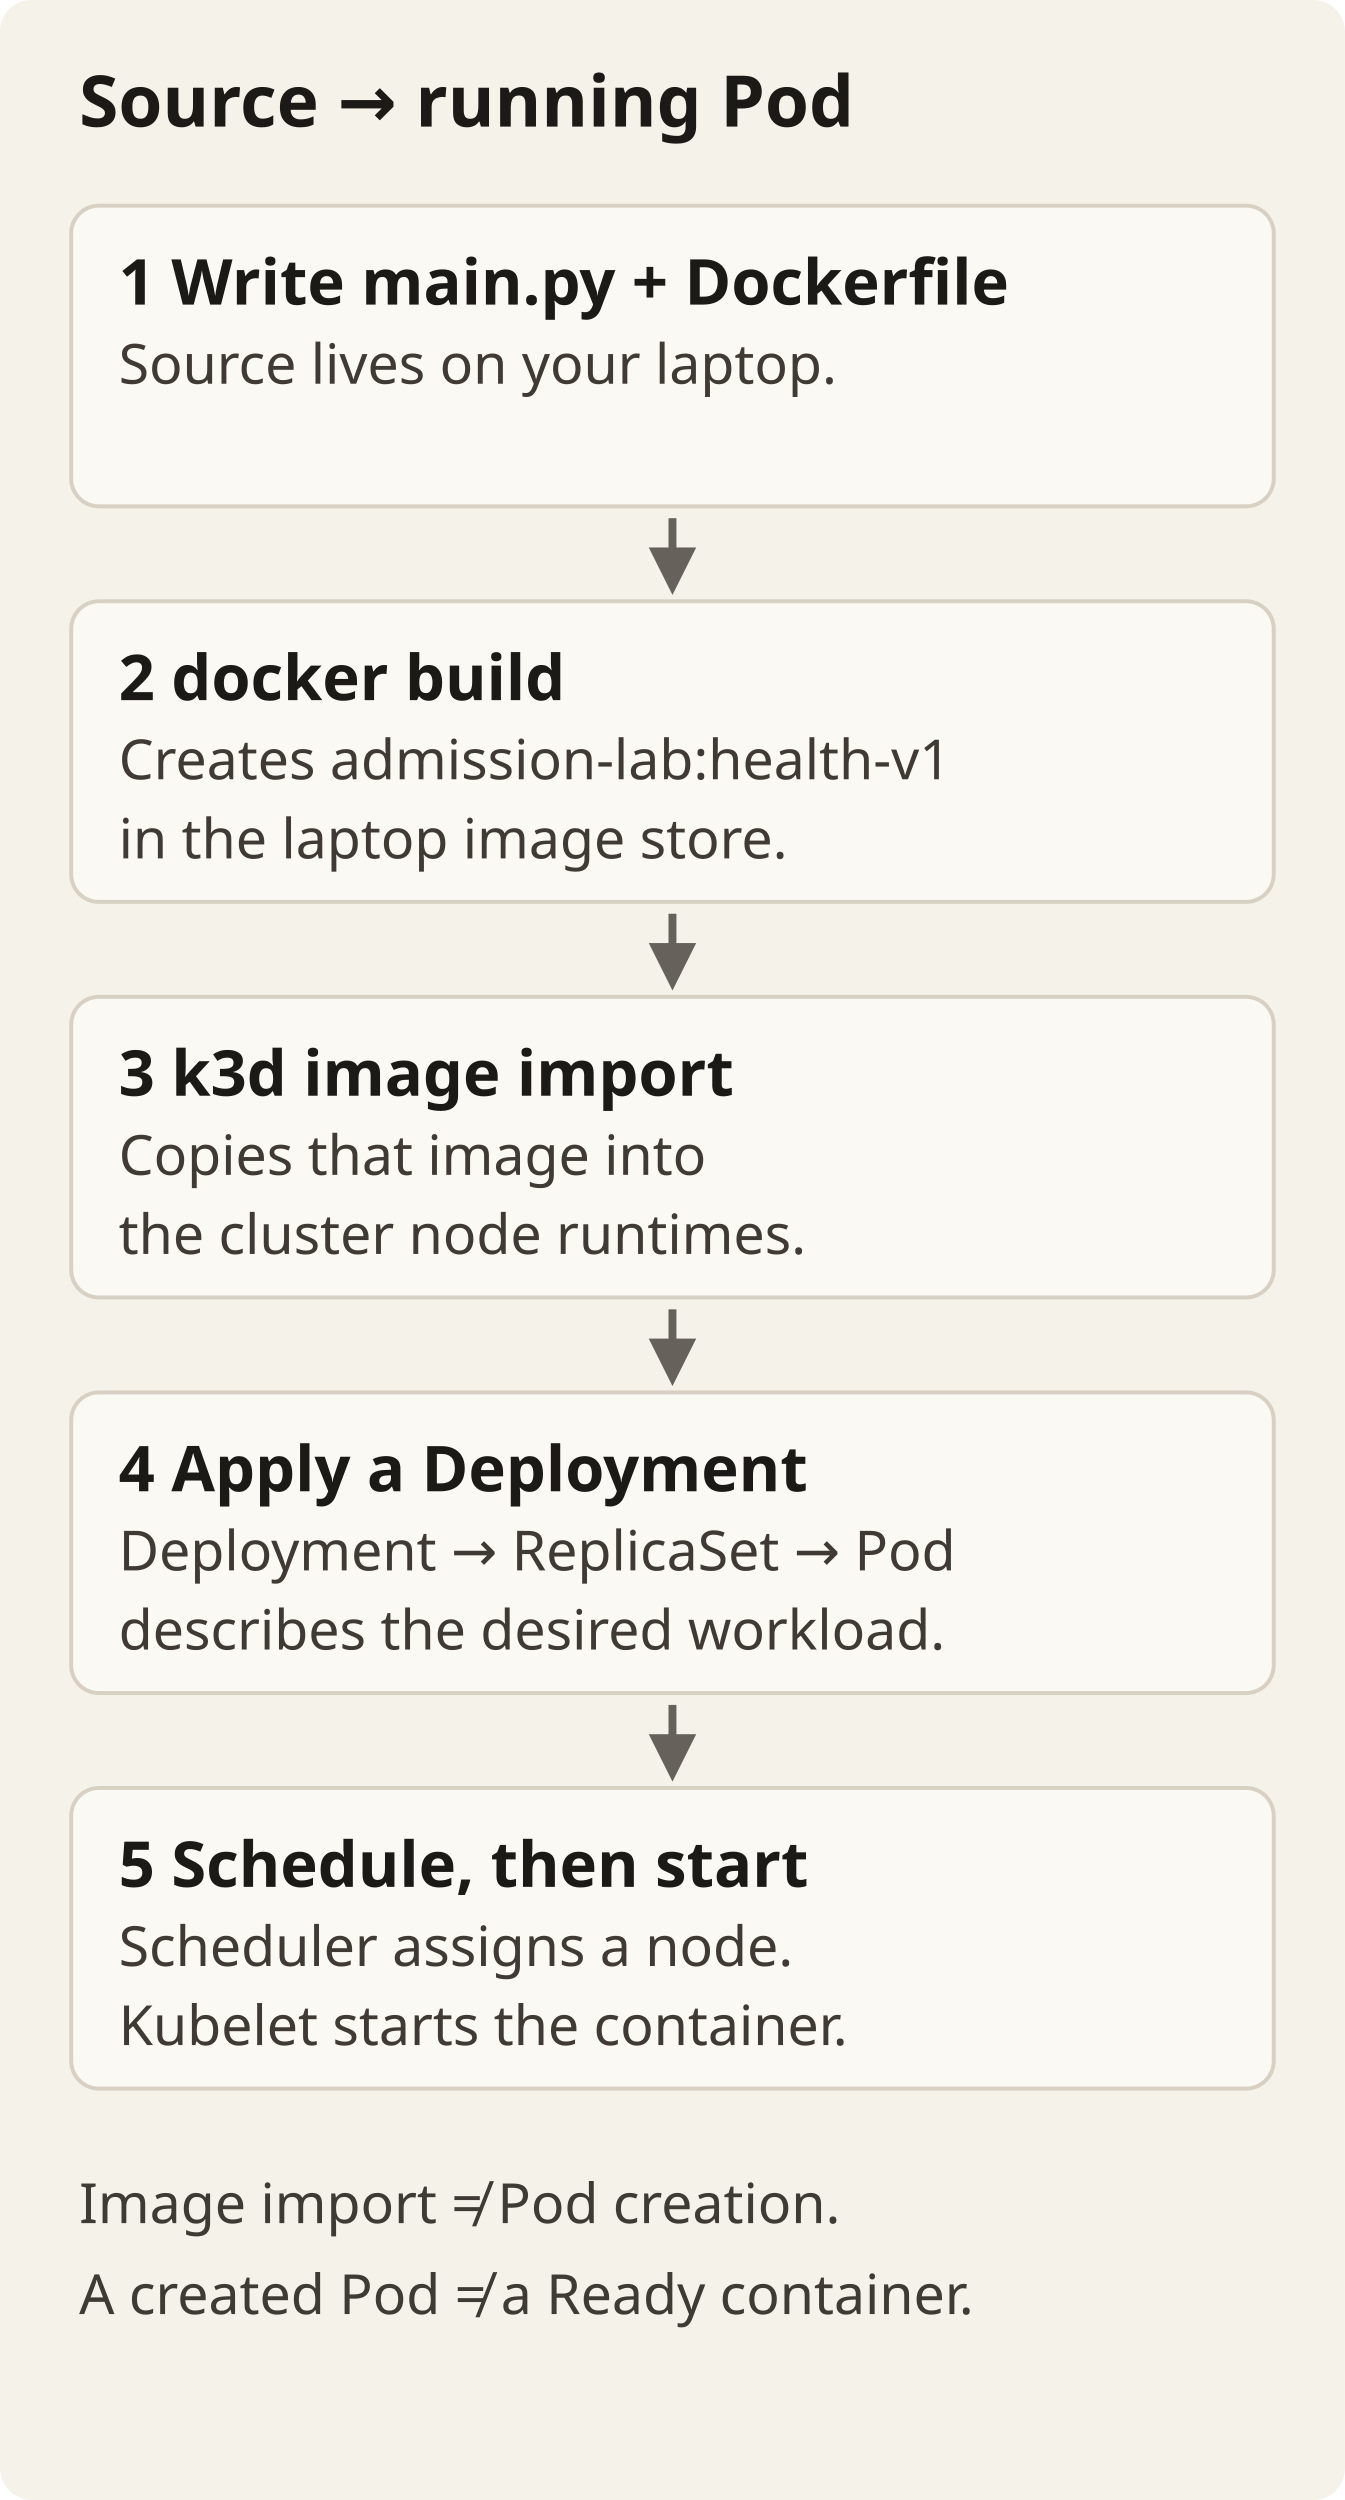
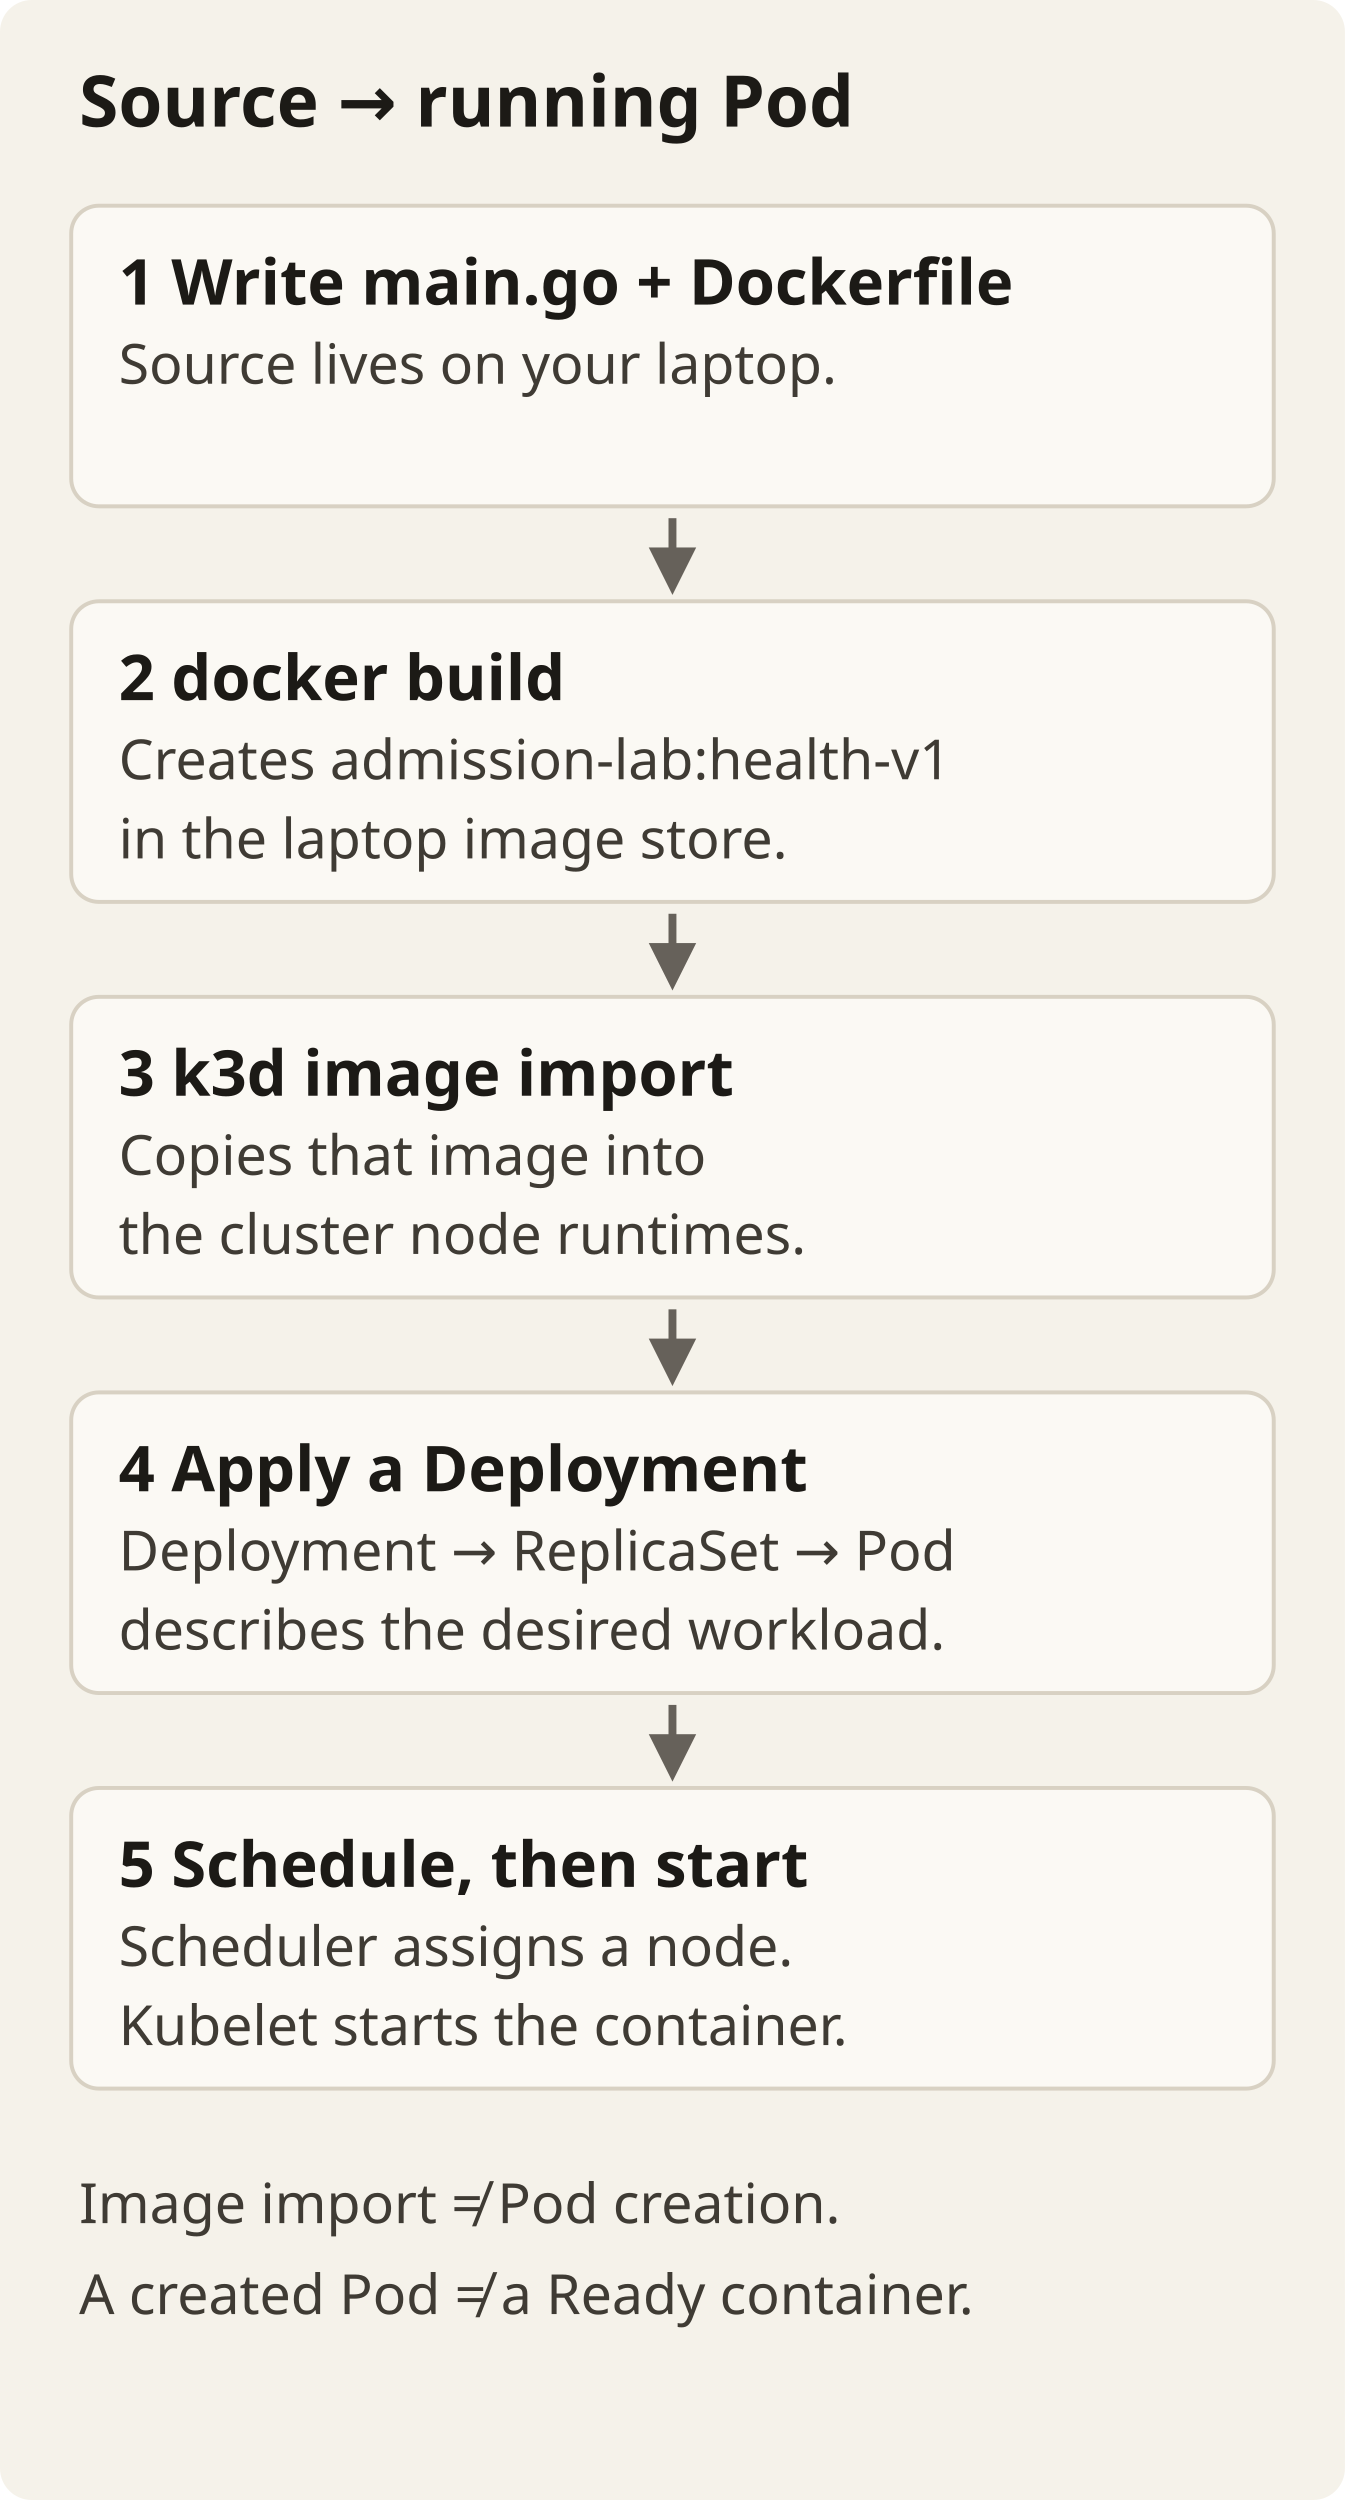
<svg xmlns="http://www.w3.org/2000/svg" width="340" height="632" viewBox="0 0 340 632" role="img" aria-labelledby="title desc">
  <style>.box{fill:#fbf9f4;stroke:#d8d1c3}.title{font:600 18px sans-serif;fill:#1c1a16}.label{font:600 16px sans-serif;fill:#1c1a16}.note{font:14px sans-serif;fill:#3f3b34}.arrow{stroke:#66615a;stroke-width:2;fill:none}.highlight{fill:#cfe0d2;opacity:0}@media (prefers-color-scheme:dark){[fill="#f5f2ea"]{fill:#1b1a17}.box{fill:#22201c;stroke:#57524a}text,.title,.label{fill:#ebe6da}.note{fill:#cfc9bc}.arrow,.wire{stroke:#a29c8f}[fill="#66615a"]{fill:#a29c8f}[stroke="#66615a"]{stroke:#a29c8f}.highlight{fill:#34493b}[fill="#ede8dd"]{fill:#2a2823}[stroke="#d8d1c3"]{stroke:#57524a}[fill="#e3eae1"]{fill:#26332c}[stroke="#9bb5a3"]{stroke:#4f6b5a}.call{stroke:#9bc4a8}[fill="#23523e"]{fill:#9bc4a8}[fill="#f3e6cc"]{fill:#3a3022}[stroke="#b9975a"]{stroke:#8a7346}}</style>
  <defs>
    <marker id="arrow" viewBox="0 0 10 10" refX="8" refY="5" markerWidth="6" markerHeight="6" orient="auto-start-reverse">
      <path d="M 0 0 L 10 5 L 0 10 z" fill="#66615a" />
    </marker>
  </defs>
  <rect width="340" height="632" rx="8" fill="#f5f2ea" />
  <text x="20" y="32" class="title">Source → running Pod</text>
  <rect x="18" y="52" width="304" height="76" rx="7" class="box" />
-   <text x="30" y="77" class="label">1  Write main.py + Dockerfile</text>
+   <text x="30" y="77" class="label">1  Write main.go + Dockerfile</text>
  <text x="30" y="97" class="note">Source lives on your laptop.</text>
  <path d="M170 131 V148" class="arrow" marker-end="url(#arrow)" />
  <rect x="18" y="152" width="304" height="76" rx="7" class="box" />
  <text x="30" y="177" class="label">2  docker build</text>
  <text x="30" y="197" class="note">Creates admission-lab:health-v1</text>
  <text x="30" y="217" class="note">in the laptop image store.</text>
  <path d="M170 231 V248" class="arrow" marker-end="url(#arrow)" />
  <rect x="18" y="252" width="304" height="76" rx="7" class="box" />
  <text x="30" y="277" class="label">3  k3d image import</text>
  <text x="30" y="297" class="note">Copies that image into</text>
  <text x="30" y="317" class="note">the cluster node runtimes.</text>
  <path d="M170 331 V348" class="arrow" marker-end="url(#arrow)" />
  <rect x="18" y="352" width="304" height="76" rx="7" class="box" />
  <text x="30" y="377" class="label">4  Apply a Deployment</text>
  <text x="30" y="397" class="note">Deployment → ReplicaSet → Pod</text>
  <text x="30" y="417" class="note">describes the desired workload.</text>
  <path d="M170 431 V448" class="arrow" marker-end="url(#arrow)" />
  <rect x="18" y="452" width="304" height="76" rx="7" class="box" />
  <text x="30" y="477" class="label">5  Schedule, then start</text>
  <text x="30" y="497" class="note">Scheduler assigns a node.</text>
  <text x="30" y="517" class="note">Kubelet starts the container.</text>
  <text x="20" y="562" class="note">Image import ≠ Pod creation.</text>
  <text x="20" y="585" class="note">A created Pod ≠ a Ready container.</text>
</svg>
